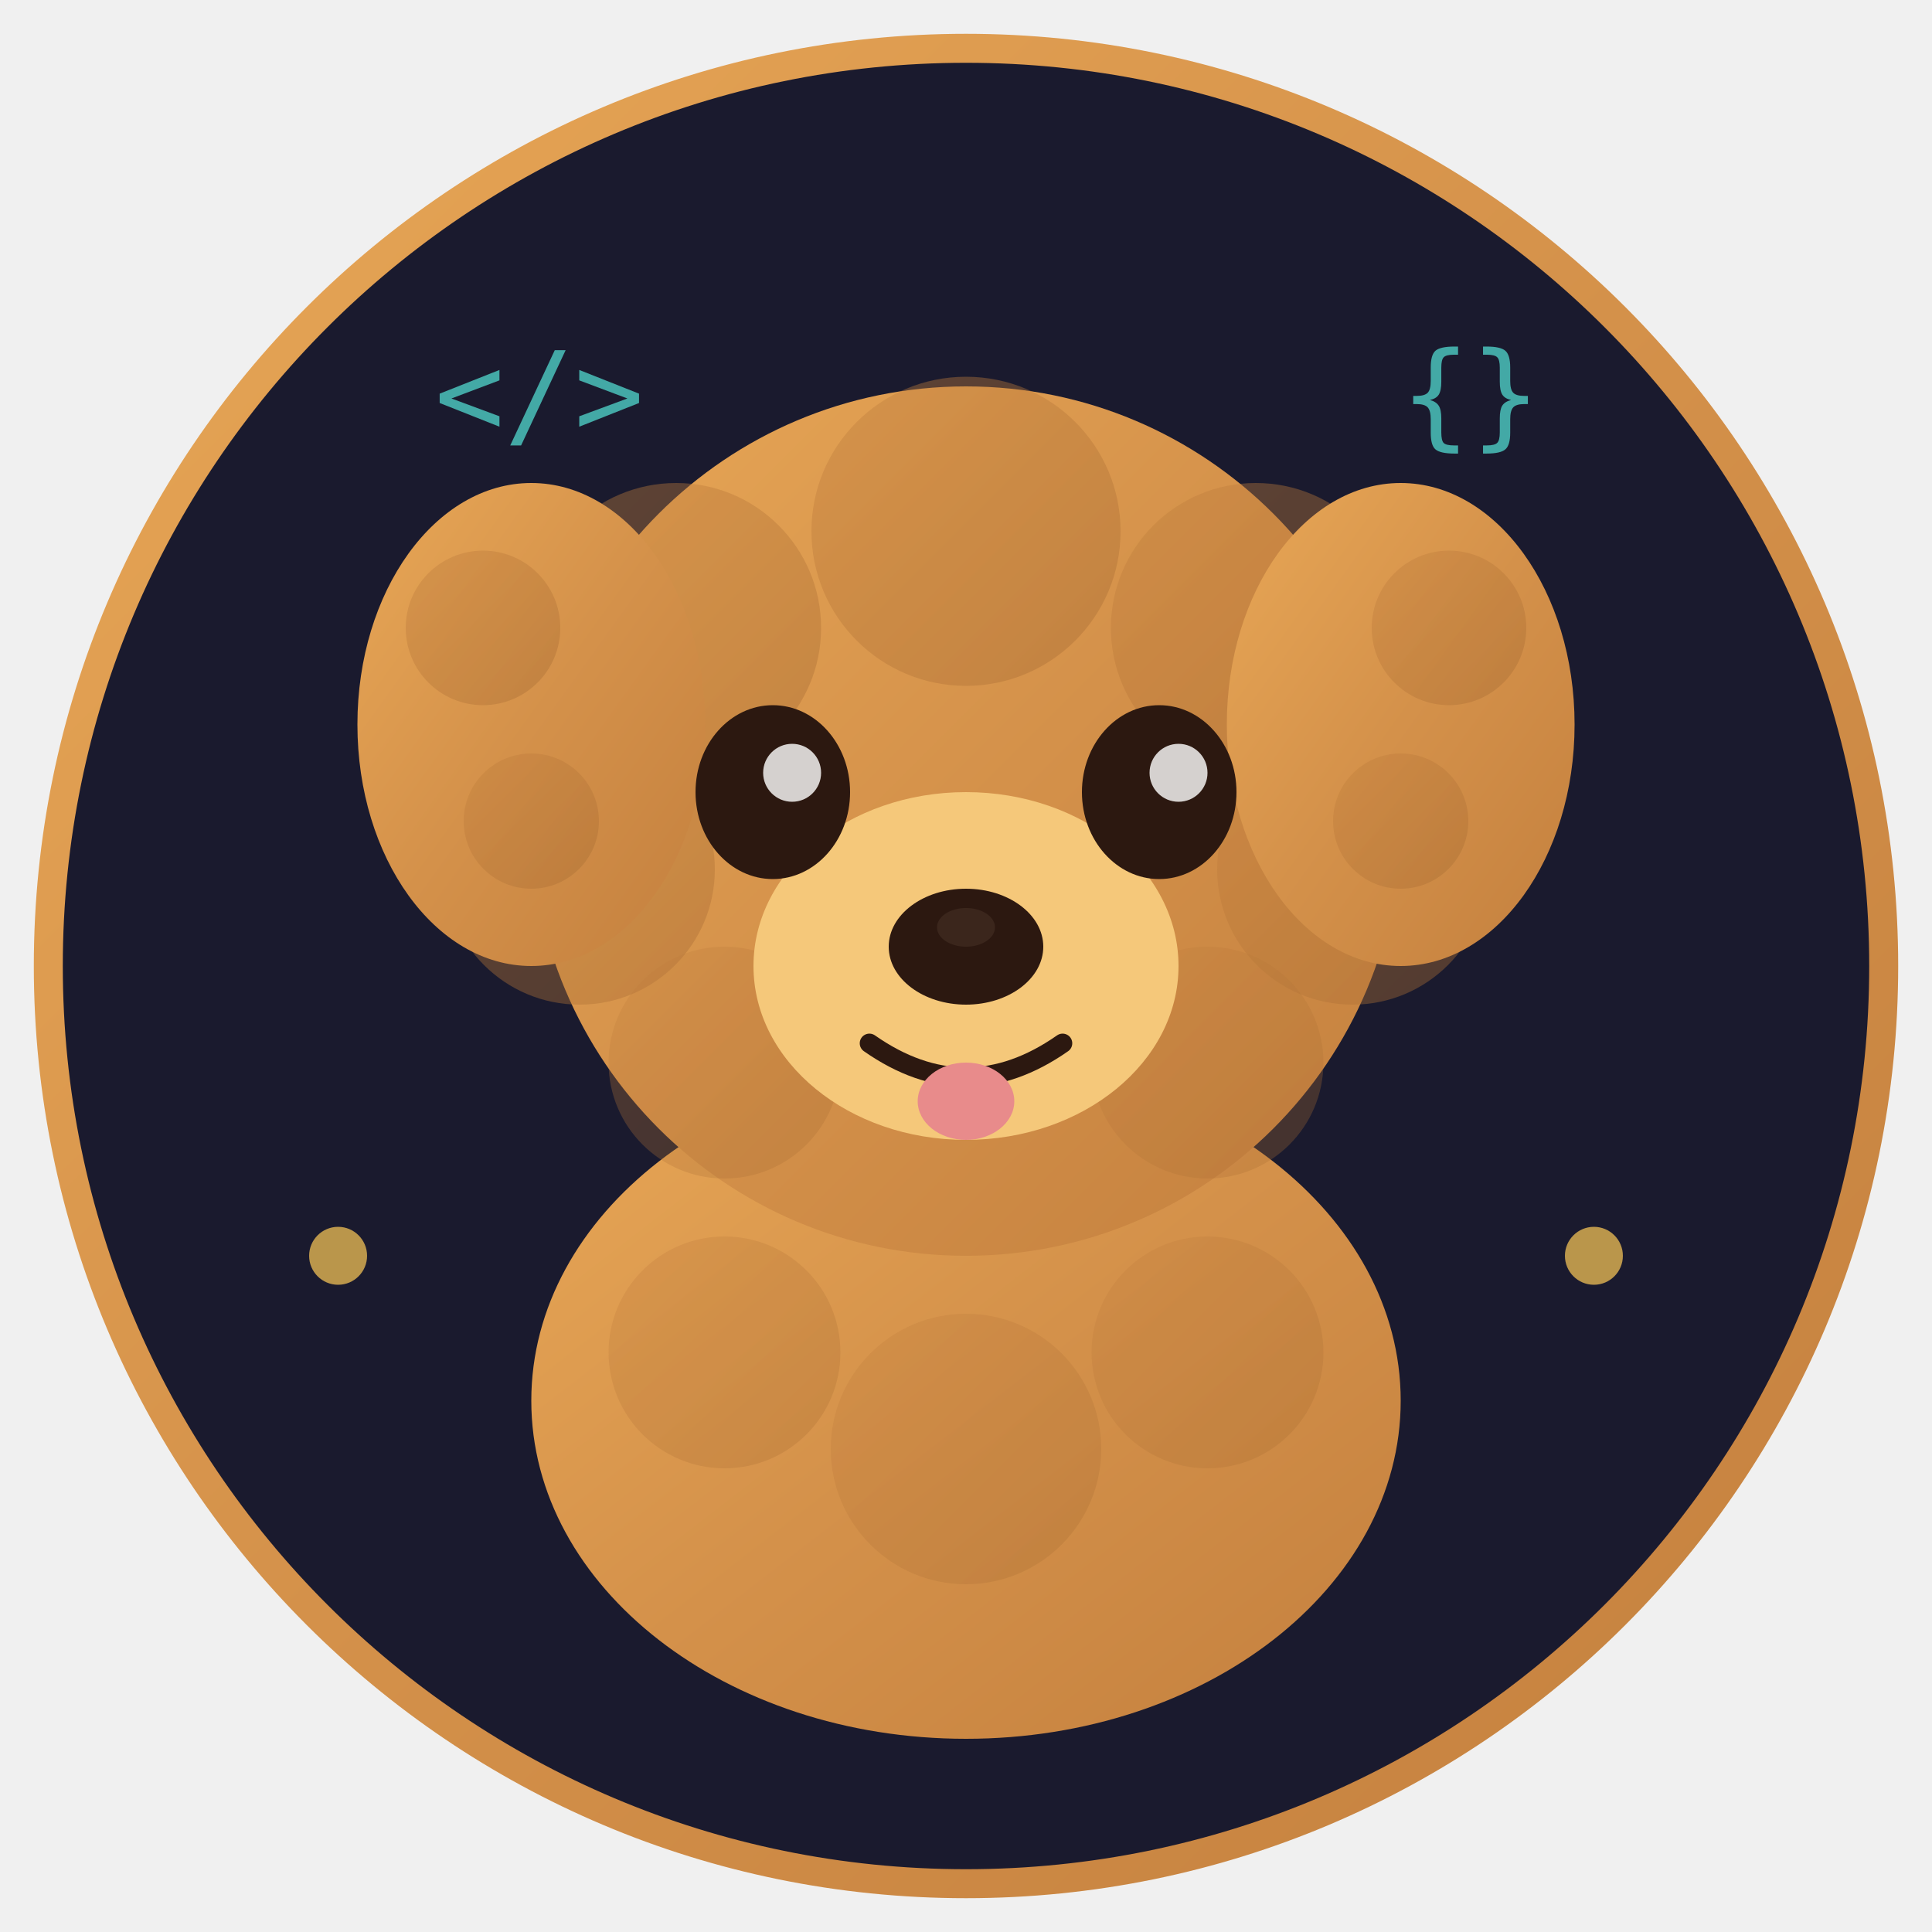
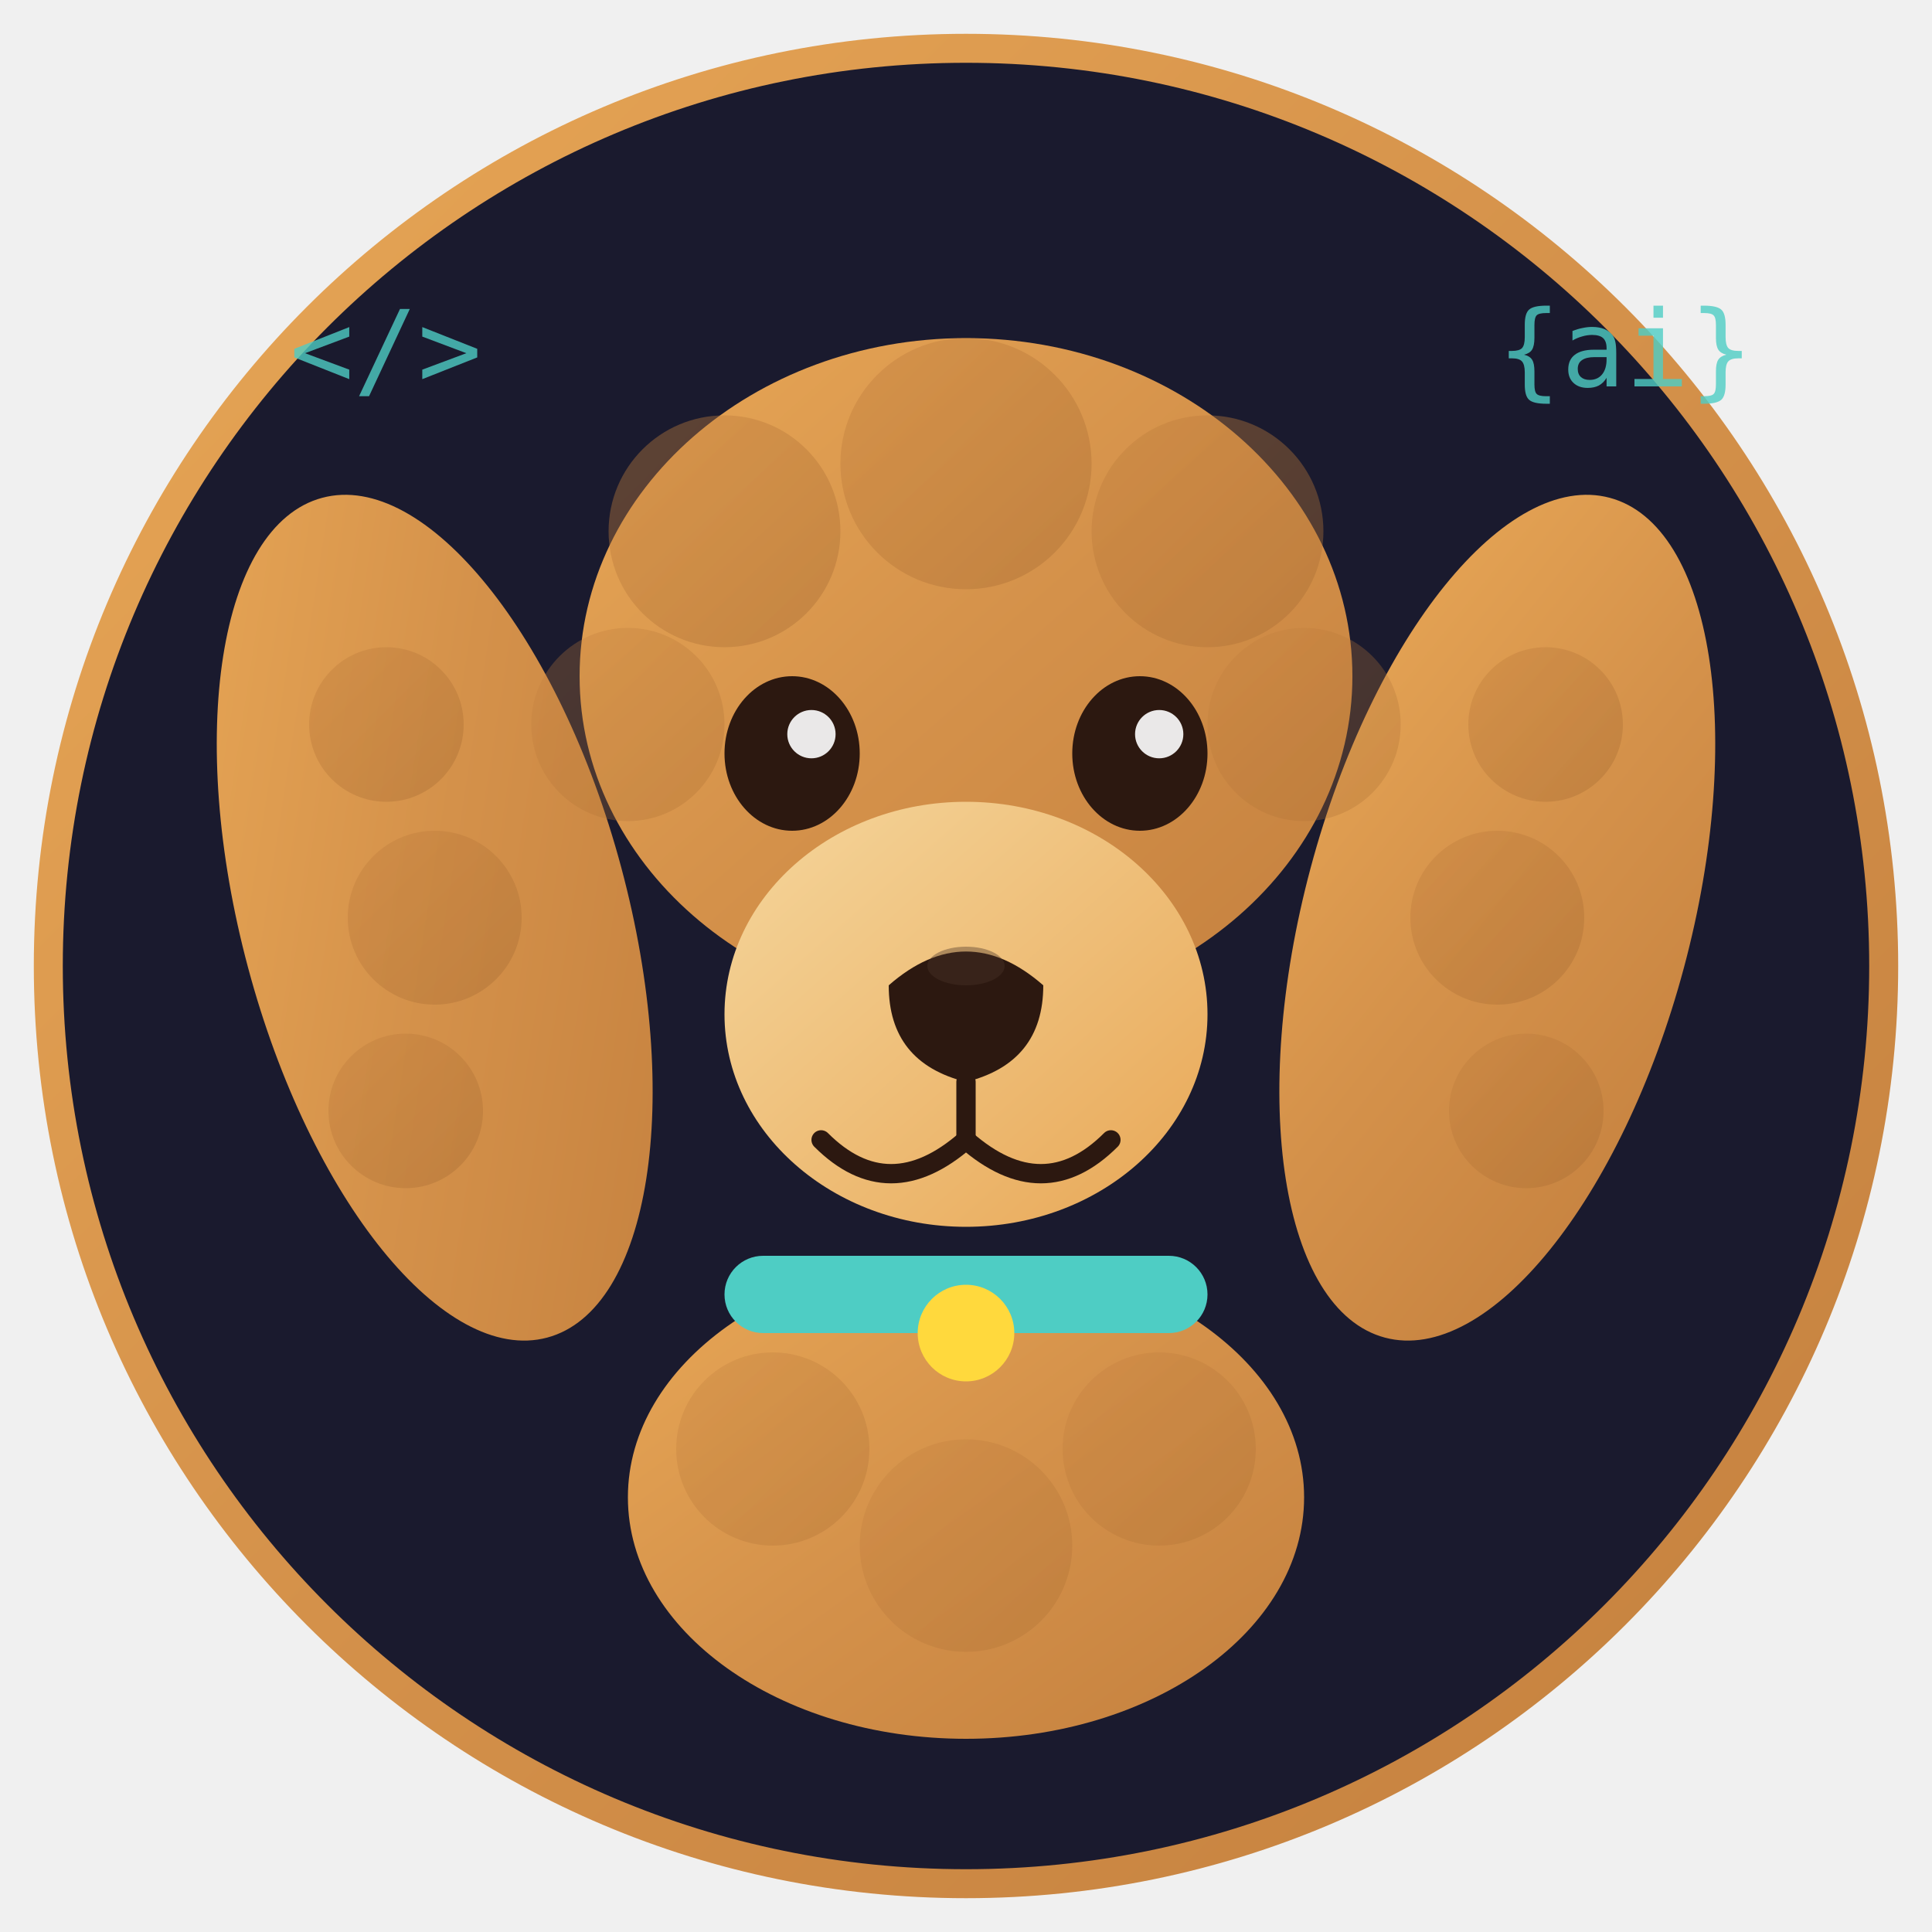
<svg xmlns="http://www.w3.org/2000/svg" viewBox="0 0 200 200">
  <defs>
    <linearGradient id="furGrad" x1="0%" y1="0%" x2="100%" y2="100%">
      <stop offset="0%" style="stop-color:#E8A756" />
      <stop offset="50%" style="stop-color:#D4914A" />
      <stop offset="100%" style="stop-color:#C4803E" />
    </linearGradient>
    <linearGradient id="darkFur" x1="0%" y1="0%" x2="100%" y2="100%">
      <stop offset="0%" style="stop-color:#C4803E" />
      <stop offset="100%" style="stop-color:#A66B32" />
    </linearGradient>
-     <filter id="fuzzy">
-       <feTurbulence type="fractalNoise" baseFrequency="0.05" numOctaves="3" result="noise" />
-       <feDisplacementMap in="SourceGraphic" in2="noise" scale="2" xChannelSelector="R" yChannelSelector="G" />
-     </filter>
+     <linearGradient id="lightFur" x1="0%" y1="0%" x2="100%" y2="100%">
+       <stop offset="0%" style="stop-color:#F5D69C" />
+       <stop offset="100%" style="stop-color:#E8A756" />
+     </linearGradient>
  </defs>
  <circle cx="100" cy="100" r="95" fill="#1a1a2e" stroke="url(#furGrad)" stroke-width="3" />
-   <ellipse cx="100" cy="145" rx="45" ry="35" fill="url(#furGrad)" />
-   <circle cx="75" cy="140" r="12" fill="url(#darkFur)" opacity="0.3" />
-   <circle cx="100" cy="150" r="14" fill="url(#darkFur)" opacity="0.3" />
-   <circle cx="125" cy="140" r="12" fill="url(#darkFur)" opacity="0.3" />
-   <circle cx="100" cy="85" r="45" fill="url(#furGrad)" />
-   <circle cx="70" cy="65" r="15" fill="url(#darkFur)" opacity="0.4" />
-   <circle cx="100" cy="55" r="16" fill="url(#darkFur)" opacity="0.4" />
-   <circle cx="130" cy="65" r="15" fill="url(#darkFur)" opacity="0.4" />
-   <circle cx="60" cy="90" r="14" fill="url(#darkFur)" opacity="0.4" />
-   <circle cx="140" cy="90" r="14" fill="url(#darkFur)" opacity="0.4" />
-   <circle cx="75" cy="110" r="12" fill="url(#darkFur)" opacity="0.3" />
-   <circle cx="125" cy="110" r="12" fill="url(#darkFur)" opacity="0.3" />
-   <ellipse cx="55" cy="75" rx="18" ry="25" fill="url(#furGrad)" />
-   <ellipse cx="145" cy="75" rx="18" ry="25" fill="url(#furGrad)" />
-   <circle cx="50" cy="65" r="8" fill="url(#darkFur)" opacity="0.4" />
-   <circle cx="150" cy="65" r="8" fill="url(#darkFur)" opacity="0.4" />
-   <circle cx="55" cy="85" r="7" fill="url(#darkFur)" opacity="0.4" />
-   <circle cx="145" cy="85" r="7" fill="url(#darkFur)" opacity="0.4" />
-   <ellipse cx="100" cy="100" rx="22" ry="18" fill="#F5C87A" />
-   <ellipse cx="80" cy="82" rx="8" ry="9" fill="#2C1810" />
-   <ellipse cx="120" cy="82" rx="8" ry="9" fill="#2C1810" />
-   <circle cx="82" cy="80" r="3" fill="#FFFFFF" opacity="0.8" />
-   <circle cx="122" cy="80" r="3" fill="#FFFFFF" opacity="0.8" />
-   <ellipse cx="100" cy="98" rx="8" ry="6" fill="#2C1810" />
-   <ellipse cx="100" cy="96" rx="3" ry="2" fill="#4A3428" opacity="0.5" />
-   <path d="M 90 108 Q 100 115 110 108" stroke="#2C1810" stroke-width="2" fill="none" stroke-linecap="round" />
-   <ellipse cx="100" cy="114" rx="5" ry="4" fill="#E88B8B" />
-   <text x="45" y="45" font-family="monospace" font-size="12" fill="#4ECDC4" opacity="0.8">&lt;/&gt;</text>
-   <text x="145" y="45" font-family="monospace" font-size="12" fill="#4ECDC4" opacity="0.8">{}</text>
-   <circle cx="35" cy="130" r="3" fill="#FECA57" opacity="0.7" />
-   <circle cx="165" cy="130" r="3" fill="#FECA57" opacity="0.7" />
+   <ellipse cx="45" cy="95" rx="20" ry="45" fill="url(#furGrad)" transform="rotate(-15, 45, 95)" />
+   <ellipse cx="155" cy="95" rx="20" ry="45" fill="url(#furGrad)" transform="rotate(15, 155, 95)" />
+   <circle cx="40" cy="75" r="8" fill="url(#darkFur)" opacity="0.4" />
+   <circle cx="45" cy="95" r="9" fill="url(#darkFur)" opacity="0.4" />
+   <circle cx="42" cy="115" r="8" fill="url(#darkFur)" opacity="0.4" />
+   <circle cx="160" cy="75" r="8" fill="url(#darkFur)" opacity="0.4" />
+   <circle cx="155" cy="95" r="9" fill="url(#darkFur)" opacity="0.4" />
+   <circle cx="158" cy="115" r="8" fill="url(#darkFur)" opacity="0.4" />
+   <ellipse cx="100" cy="70" rx="40" ry="35" fill="url(#furGrad)" />
+   <circle cx="75" cy="55" r="12" fill="url(#darkFur)" opacity="0.4" />
+   <circle cx="100" cy="48" r="13" fill="url(#darkFur)" opacity="0.4" />
+   <circle cx="125" cy="55" r="12" fill="url(#darkFur)" opacity="0.4" />
+   <circle cx="65" cy="75" r="10" fill="url(#darkFur)" opacity="0.3" />
+   <circle cx="135" cy="75" r="10" fill="url(#darkFur)" opacity="0.3" />
+   <ellipse cx="100" cy="105" rx="25" ry="22" fill="url(#lightFur)" />
+   <ellipse cx="82" cy="78" rx="7" ry="8" fill="#2C1810" />
+   <ellipse cx="118" cy="78" rx="7" ry="8" fill="#2C1810" />
+   <circle cx="84" cy="76" r="2.5" fill="#FFFFFF" opacity="0.9" />
+   <circle cx="120" cy="76" r="2.5" fill="#FFFFFF" opacity="0.9" />
+   <path d="M 92 102 Q 100 95 108 102 Q 108 110 100 112 Q 92 110 92 102" fill="#2C1810" />
+   <ellipse cx="100" cy="100" rx="4" ry="2" fill="#4A3428" opacity="0.4" />
+   <path d="M 100 112 L 100 118" stroke="#2C1810" stroke-width="2" stroke-linecap="round" />
+   <path d="M 85 118 Q 92 125 100 118 Q 108 125 115 118" stroke="#2C1810" stroke-width="2" fill="none" stroke-linecap="round" />
+   <ellipse cx="100" cy="155" rx="35" ry="25" fill="url(#furGrad)" />
+   <circle cx="80" cy="150" r="10" fill="url(#darkFur)" opacity="0.3" />
+   <circle cx="100" cy="160" r="11" fill="url(#darkFur)" opacity="0.3" />
+   <circle cx="120" cy="150" r="10" fill="url(#darkFur)" opacity="0.3" />
+   <rect x="75" y="130" width="50" height="8" rx="4" fill="#4ECDC4" />
+   <circle cx="100" cy="138" r="5" fill="#FFD93D" />
+   <text x="30" y="40" font-family="monospace" font-size="11" fill="#4ECDC4" opacity="0.8">&lt;/&gt;</text>
+   <text x="155" y="40" font-family="monospace" font-size="11" fill="#4ECDC4" opacity="0.8">{ai}</text>
</svg>
